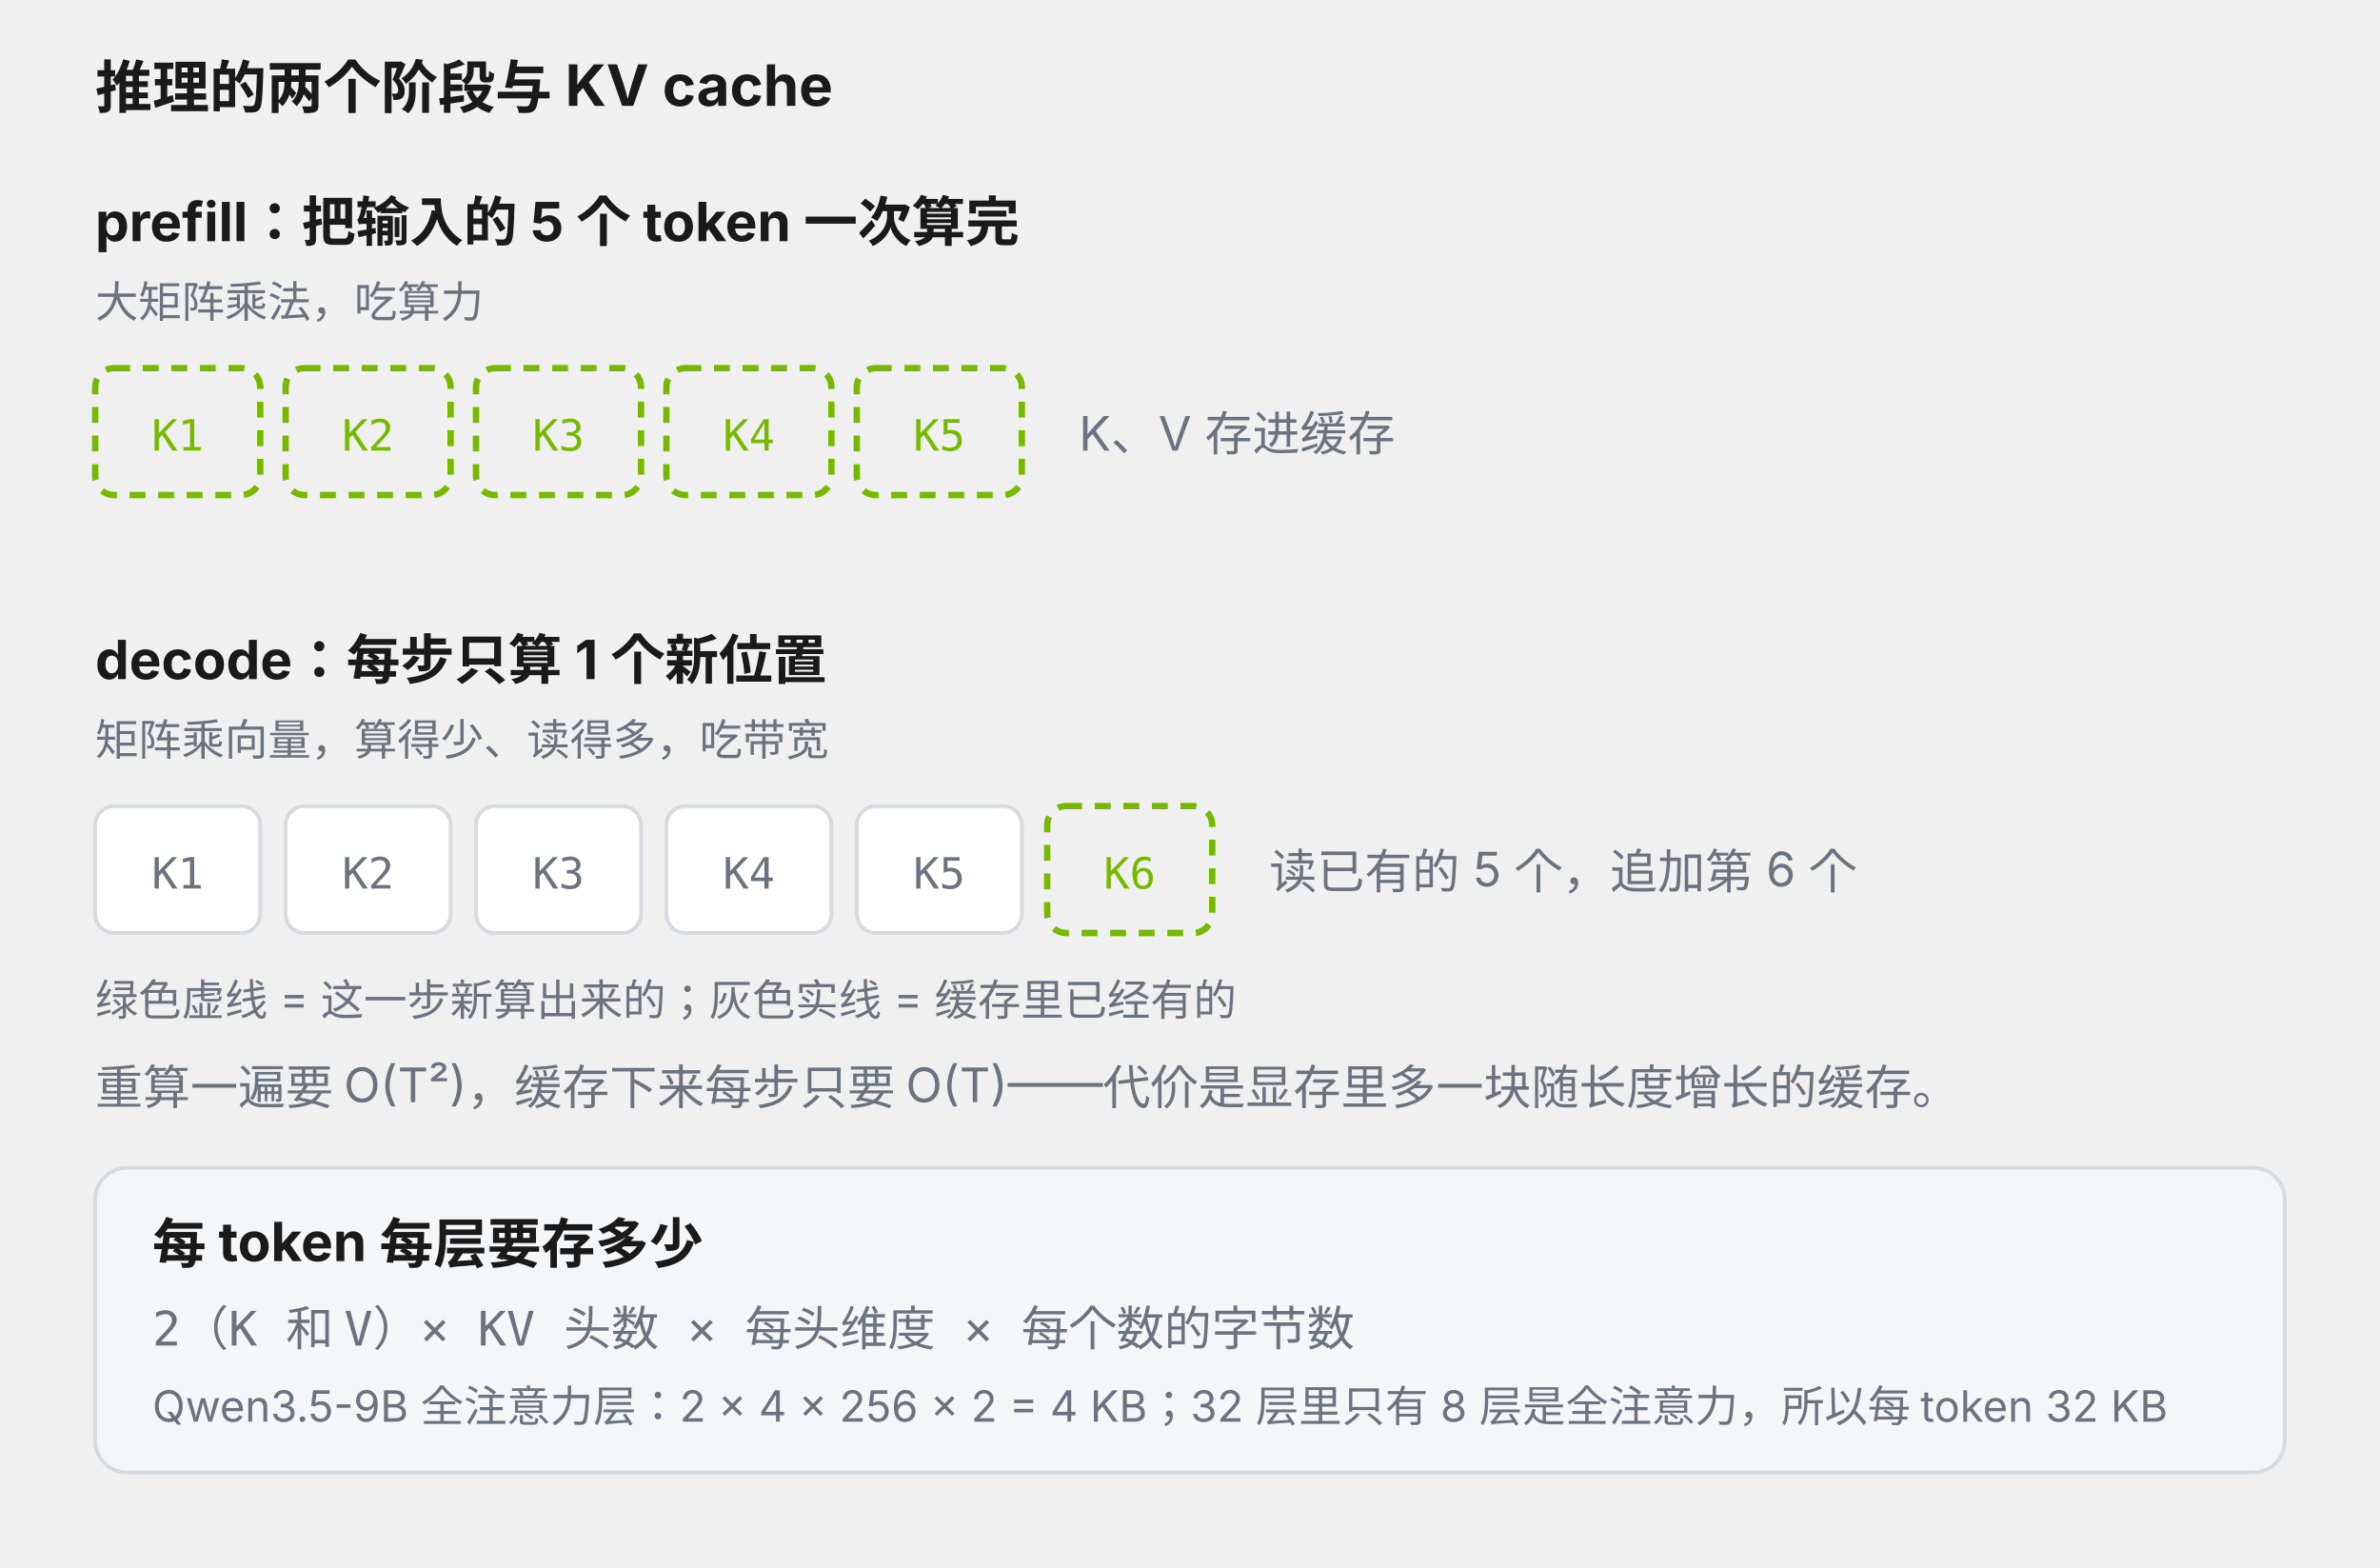
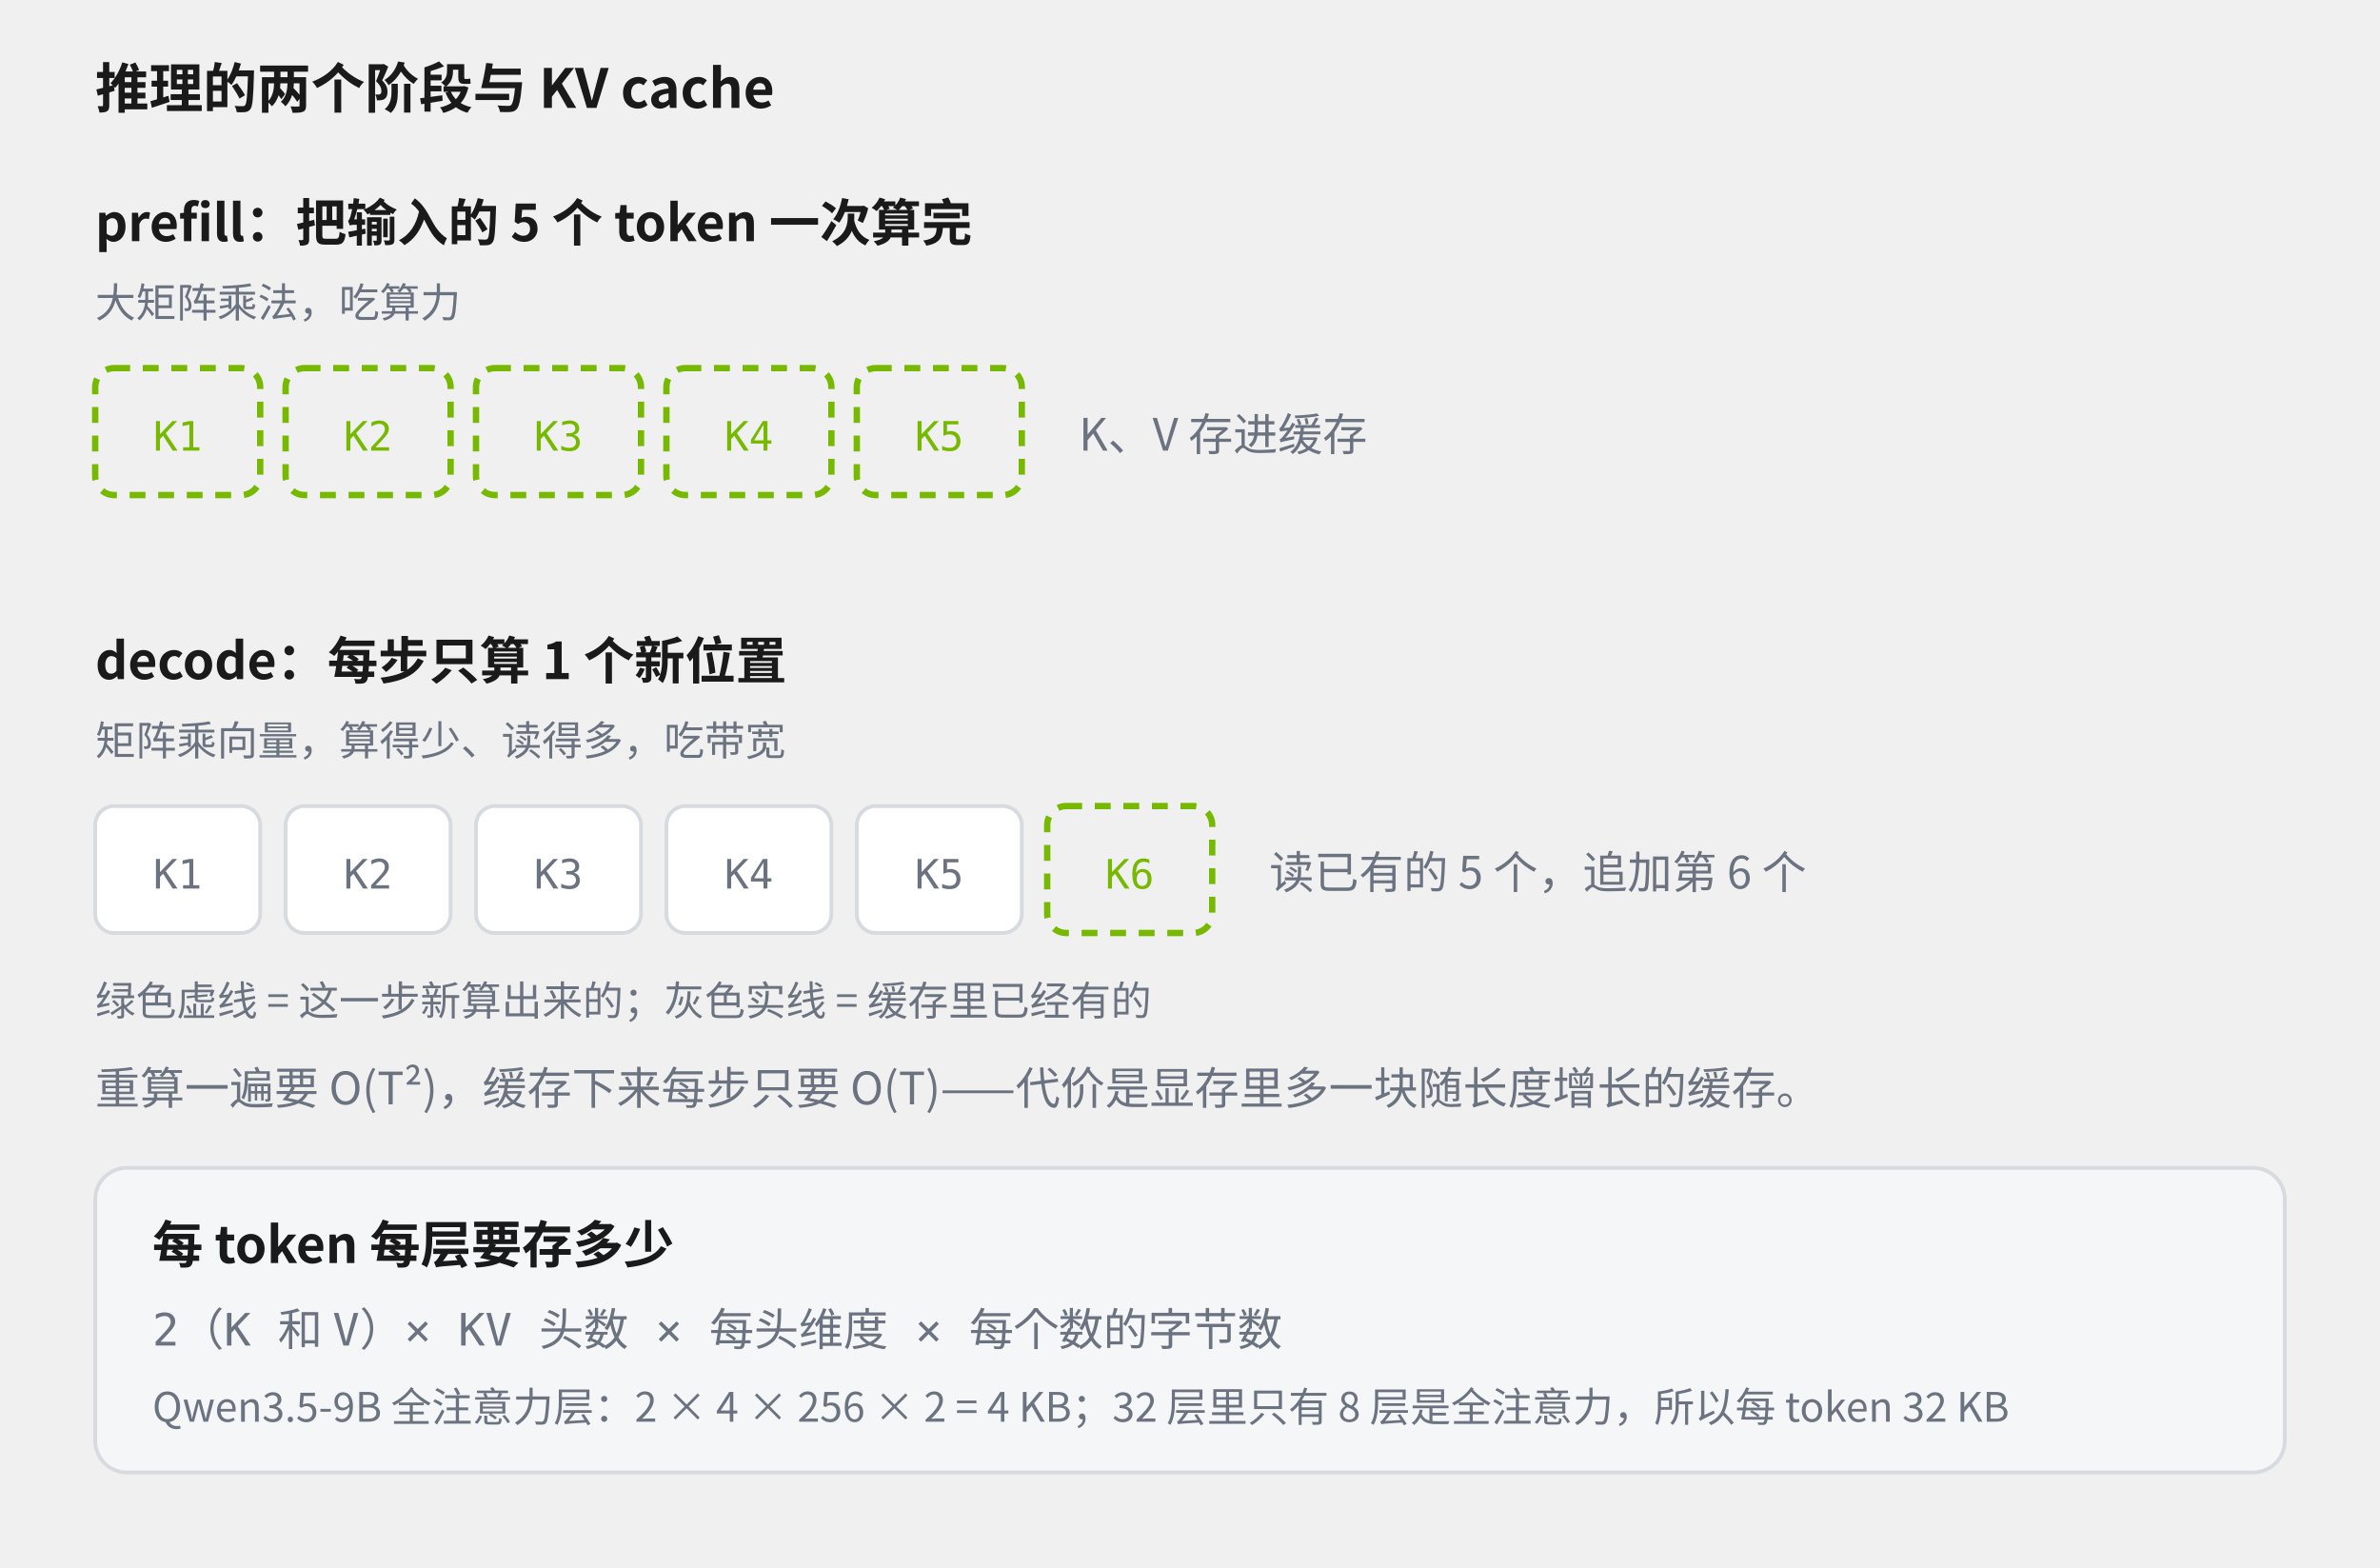
<svg xmlns="http://www.w3.org/2000/svg" viewBox="0 0 750 494" width="750" height="494" role="img" aria-label="prefill 一次算完整个输入并把 K、V 存进缓存；decode 每步只算一个新位置，读缓存再追加">
-   <style>.m{font-family:"JetBrains Mono","SF Mono",Menlo,Consolas,monospace}.s{font-family:-apple-system,BlinkMacSystemFont,"Segoe UI","PingFang SC","Noto Sans SC",sans-serif}</style>
+   <style>.t2t-m{font-family:"JetBrains Mono Variable","JetBrains Mono","SF Mono",Menlo,Consolas,monospace}.t2t-s{font-family:"Noto Sans CJK SC","Noto Sans SC Variable","Noto Sans SC","Source Han Sans SC","PingFang SC","Microsoft YaHei",system-ui,sans-serif}</style>
  <defs>
    <marker id="qa" markerUnits="userSpaceOnUse" markerWidth="9" markerHeight="9" refX="8" refY="4.5" orient="auto">
      <path d="M0 0.8 8 4.5 0 8.2z" fill="#6B7280" />
    </marker>
  </defs>
-   <text x="30" y="34" class="s" font-size="18.0" fill="#1A1A1A" text-anchor="start" font-weight="700">推理的两个阶段与 KV cache</text>
-   <text x="30" y="76" class="s" font-size="17.0" fill="#1A1A1A" text-anchor="start" font-weight="700">prefill：把输入的 5 个 token 一次算完</text>
-   <text x="30" y="100" class="s" font-size="13.6" fill="#6B7280" text-anchor="start" font-weight="400">大矩阵乘法，吃算力</text>
+   <text x="30" y="34" class="t2t-s" font-size="17.0" fill="#1A1A1A" text-anchor="start" font-weight="700">推理的两个阶段与 KV cache</text>
+   <text x="30" y="76" class="t2t-s" font-size="16.0" fill="#1A1A1A" text-anchor="start" font-weight="700">prefill：把输入的 5 个 token 一次算完</text>
+   <text x="30" y="100" class="t2t-s" font-size="12.8" fill="#6B7280" text-anchor="start" font-weight="400">大矩阵乘法，吃算力</text>
  <rect x="30" y="116" width="52" height="40" rx="6" fill="none" stroke="#76B900" stroke-width="2" stroke-dasharray="5 4" />
-   <text x="56.0" y="142" class="m" font-size="13.6" fill="#76B900" text-anchor="middle" font-weight="400">K1</text>
+   <text x="56.0" y="142" class="t2t-m" font-size="12.8" fill="#76B900" text-anchor="middle" font-weight="400">K1</text>
  <rect x="90" y="116" width="52" height="40" rx="6" fill="none" stroke="#76B900" stroke-width="2" stroke-dasharray="5 4" />
-   <text x="116.0" y="142" class="m" font-size="13.6" fill="#76B900" text-anchor="middle" font-weight="400">K2</text>
+   <text x="116.0" y="142" class="t2t-m" font-size="12.8" fill="#76B900" text-anchor="middle" font-weight="400">K2</text>
  <rect x="150" y="116" width="52" height="40" rx="6" fill="none" stroke="#76B900" stroke-width="2" stroke-dasharray="5 4" />
-   <text x="176.0" y="142" class="m" font-size="13.6" fill="#76B900" text-anchor="middle" font-weight="400">K3</text>
+   <text x="176.0" y="142" class="t2t-m" font-size="12.8" fill="#76B900" text-anchor="middle" font-weight="400">K3</text>
  <rect x="210" y="116" width="52" height="40" rx="6" fill="none" stroke="#76B900" stroke-width="2" stroke-dasharray="5 4" />
-   <text x="236.0" y="142" class="m" font-size="13.6" fill="#76B900" text-anchor="middle" font-weight="400">K4</text>
+   <text x="236.0" y="142" class="t2t-m" font-size="12.8" fill="#76B900" text-anchor="middle" font-weight="400">K4</text>
  <rect x="270" y="116" width="52" height="40" rx="6" fill="none" stroke="#76B900" stroke-width="2" stroke-dasharray="5 4" />
-   <text x="296.0" y="142" class="m" font-size="13.6" fill="#76B900" text-anchor="middle" font-weight="400">K5</text>
-   <text x="340" y="142" class="s" font-size="15.0" fill="#6B7280" text-anchor="start" font-weight="400">K、V 存进缓存</text>
-   <text x="30" y="214" class="s" font-size="17.0" fill="#1A1A1A" text-anchor="start" font-weight="700">decode：每步只算 1 个新位置</text>
-   <text x="30" y="238" class="s" font-size="13.6" fill="#6B7280" text-anchor="start" font-weight="400">矩阵乘向量，算得少、读得多，吃带宽</text>
+   <text x="296.0" y="142" class="t2t-m" font-size="12.8" fill="#76B900" text-anchor="middle" font-weight="400">K5</text>
+   <text x="340" y="142" class="t2t-s" font-size="14.1" fill="#6B7280" text-anchor="start" font-weight="400">K、V 存进缓存</text>
+   <text x="30" y="214" class="t2t-s" font-size="16.0" fill="#1A1A1A" text-anchor="start" font-weight="700">decode：每步只算 1 个新位置</text>
+   <text x="30" y="238" class="t2t-s" font-size="12.8" fill="#6B7280" text-anchor="start" font-weight="400">矩阵乘向量，算得少、读得多，吃带宽</text>
  <rect x="30" y="254" width="52" height="40" rx="6" fill="#FFFFFF" stroke="#D7DBE0" stroke-width="1.2" />
-   <text x="56.0" y="280" class="m" font-size="13.6" fill="#6B7280" text-anchor="middle" font-weight="400">K1</text>
+   <text x="56.0" y="280" class="t2t-m" font-size="12.8" fill="#6B7280" text-anchor="middle" font-weight="400">K1</text>
  <rect x="90" y="254" width="52" height="40" rx="6" fill="#FFFFFF" stroke="#D7DBE0" stroke-width="1.2" />
-   <text x="116.0" y="280" class="m" font-size="13.6" fill="#6B7280" text-anchor="middle" font-weight="400">K2</text>
+   <text x="116.0" y="280" class="t2t-m" font-size="12.8" fill="#6B7280" text-anchor="middle" font-weight="400">K2</text>
  <rect x="150" y="254" width="52" height="40" rx="6" fill="#FFFFFF" stroke="#D7DBE0" stroke-width="1.2" />
-   <text x="176.0" y="280" class="m" font-size="13.6" fill="#6B7280" text-anchor="middle" font-weight="400">K3</text>
+   <text x="176.0" y="280" class="t2t-m" font-size="12.8" fill="#6B7280" text-anchor="middle" font-weight="400">K3</text>
  <rect x="210" y="254" width="52" height="40" rx="6" fill="#FFFFFF" stroke="#D7DBE0" stroke-width="1.2" />
-   <text x="236.0" y="280" class="m" font-size="13.6" fill="#6B7280" text-anchor="middle" font-weight="400">K4</text>
+   <text x="236.0" y="280" class="t2t-m" font-size="12.8" fill="#6B7280" text-anchor="middle" font-weight="400">K4</text>
  <rect x="270" y="254" width="52" height="40" rx="6" fill="#FFFFFF" stroke="#D7DBE0" stroke-width="1.2" />
-   <text x="296.0" y="280" class="m" font-size="13.6" fill="#6B7280" text-anchor="middle" font-weight="400">K5</text>
+   <text x="296.0" y="280" class="t2t-m" font-size="12.8" fill="#6B7280" text-anchor="middle" font-weight="400">K5</text>
  <rect x="330" y="254" width="52" height="40" rx="6" fill="none" stroke="#76B900" stroke-width="2" stroke-dasharray="5 4" />
-   <text x="356.0" y="280" class="m" font-size="13.6" fill="#76B900" text-anchor="middle" font-weight="400">K6</text>
-   <text x="400" y="280" class="s" font-size="15.0" fill="#6B7280" text-anchor="start" font-weight="400">读已有的 5 个，追加第 6 个</text>
-   <text x="30" y="320" class="s" font-size="13.6" fill="#6B7280" text-anchor="start" font-weight="400">绿色虚线 = 这一步新算出来的；灰色实线 = 缓存里已经有的</text>
-   <text x="30" y="348" class="s" font-size="15.0" fill="#6B7280" text-anchor="start" font-weight="400">重算一遍要 O(T²)，缓存下来每步只要 O(T)——代价是显存里多一块随长度增长的缓存。</text>
+   <text x="356.0" y="280" class="t2t-m" font-size="12.8" fill="#76B900" text-anchor="middle" font-weight="400">K6</text>
+   <text x="400" y="280" class="t2t-s" font-size="14.1" fill="#6B7280" text-anchor="start" font-weight="400">读已有的 5 个，追加第 6 个</text>
+   <text x="30" y="320" class="t2t-s" font-size="12.8" fill="#6B7280" text-anchor="start" font-weight="400">绿色虚线 = 这一步新算出来的；灰色实线 = 缓存里已经有的</text>
+   <text x="30" y="348" class="t2t-s" font-size="14.1" fill="#6B7280" text-anchor="start" font-weight="400">重算一遍要 O(T²)，缓存下来每步只要 O(T)——代价是显存里多一块随长度增长的缓存。</text>
  <rect x="30" y="368" width="690" height="96" rx="10" fill="#F5F6F8" stroke="#D7DBE0" stroke-width="1.2" />
-   <text x="48" y="398" class="s" font-size="17.0" fill="#1A1A1A" text-anchor="start" font-weight="700">每 token 每层要存多少</text>
-   <text x="48" y="424" class="m" font-size="15.0" fill="#6B7280" text-anchor="start" font-weight="400">2（K 和 V）× KV 头数 × 每头维度 × 每个数的字节数</text>
-   <text x="48" y="448" class="s" font-size="13.6" fill="#6B7280" text-anchor="start" font-weight="400">Qwen3.5-9B 全注意力层：2 × 4 × 256 × 2 = 4 KB；32 层里只有 8 层是全注意力，所以每 token 32 KB</text>
+   <text x="48" y="398" class="t2t-s" font-size="16.0" fill="#1A1A1A" text-anchor="start" font-weight="700">每 token 每层要存多少</text>
+   <text x="48" y="424" class="t2t-m" font-size="14.1" fill="#6B7280" text-anchor="start" font-weight="400">2（K 和 V）× KV 头数 × 每头维度 × 每个数的字节数</text>
+   <text x="48" y="448" class="t2t-s" font-size="12.8" fill="#6B7280" text-anchor="start" font-weight="400">Qwen3.5-9B 全注意力层：2 × 4 × 256 × 2 = 4 KB；32 层里只有 8 层是全注意力，所以每 token 32 KB</text>
</svg>
